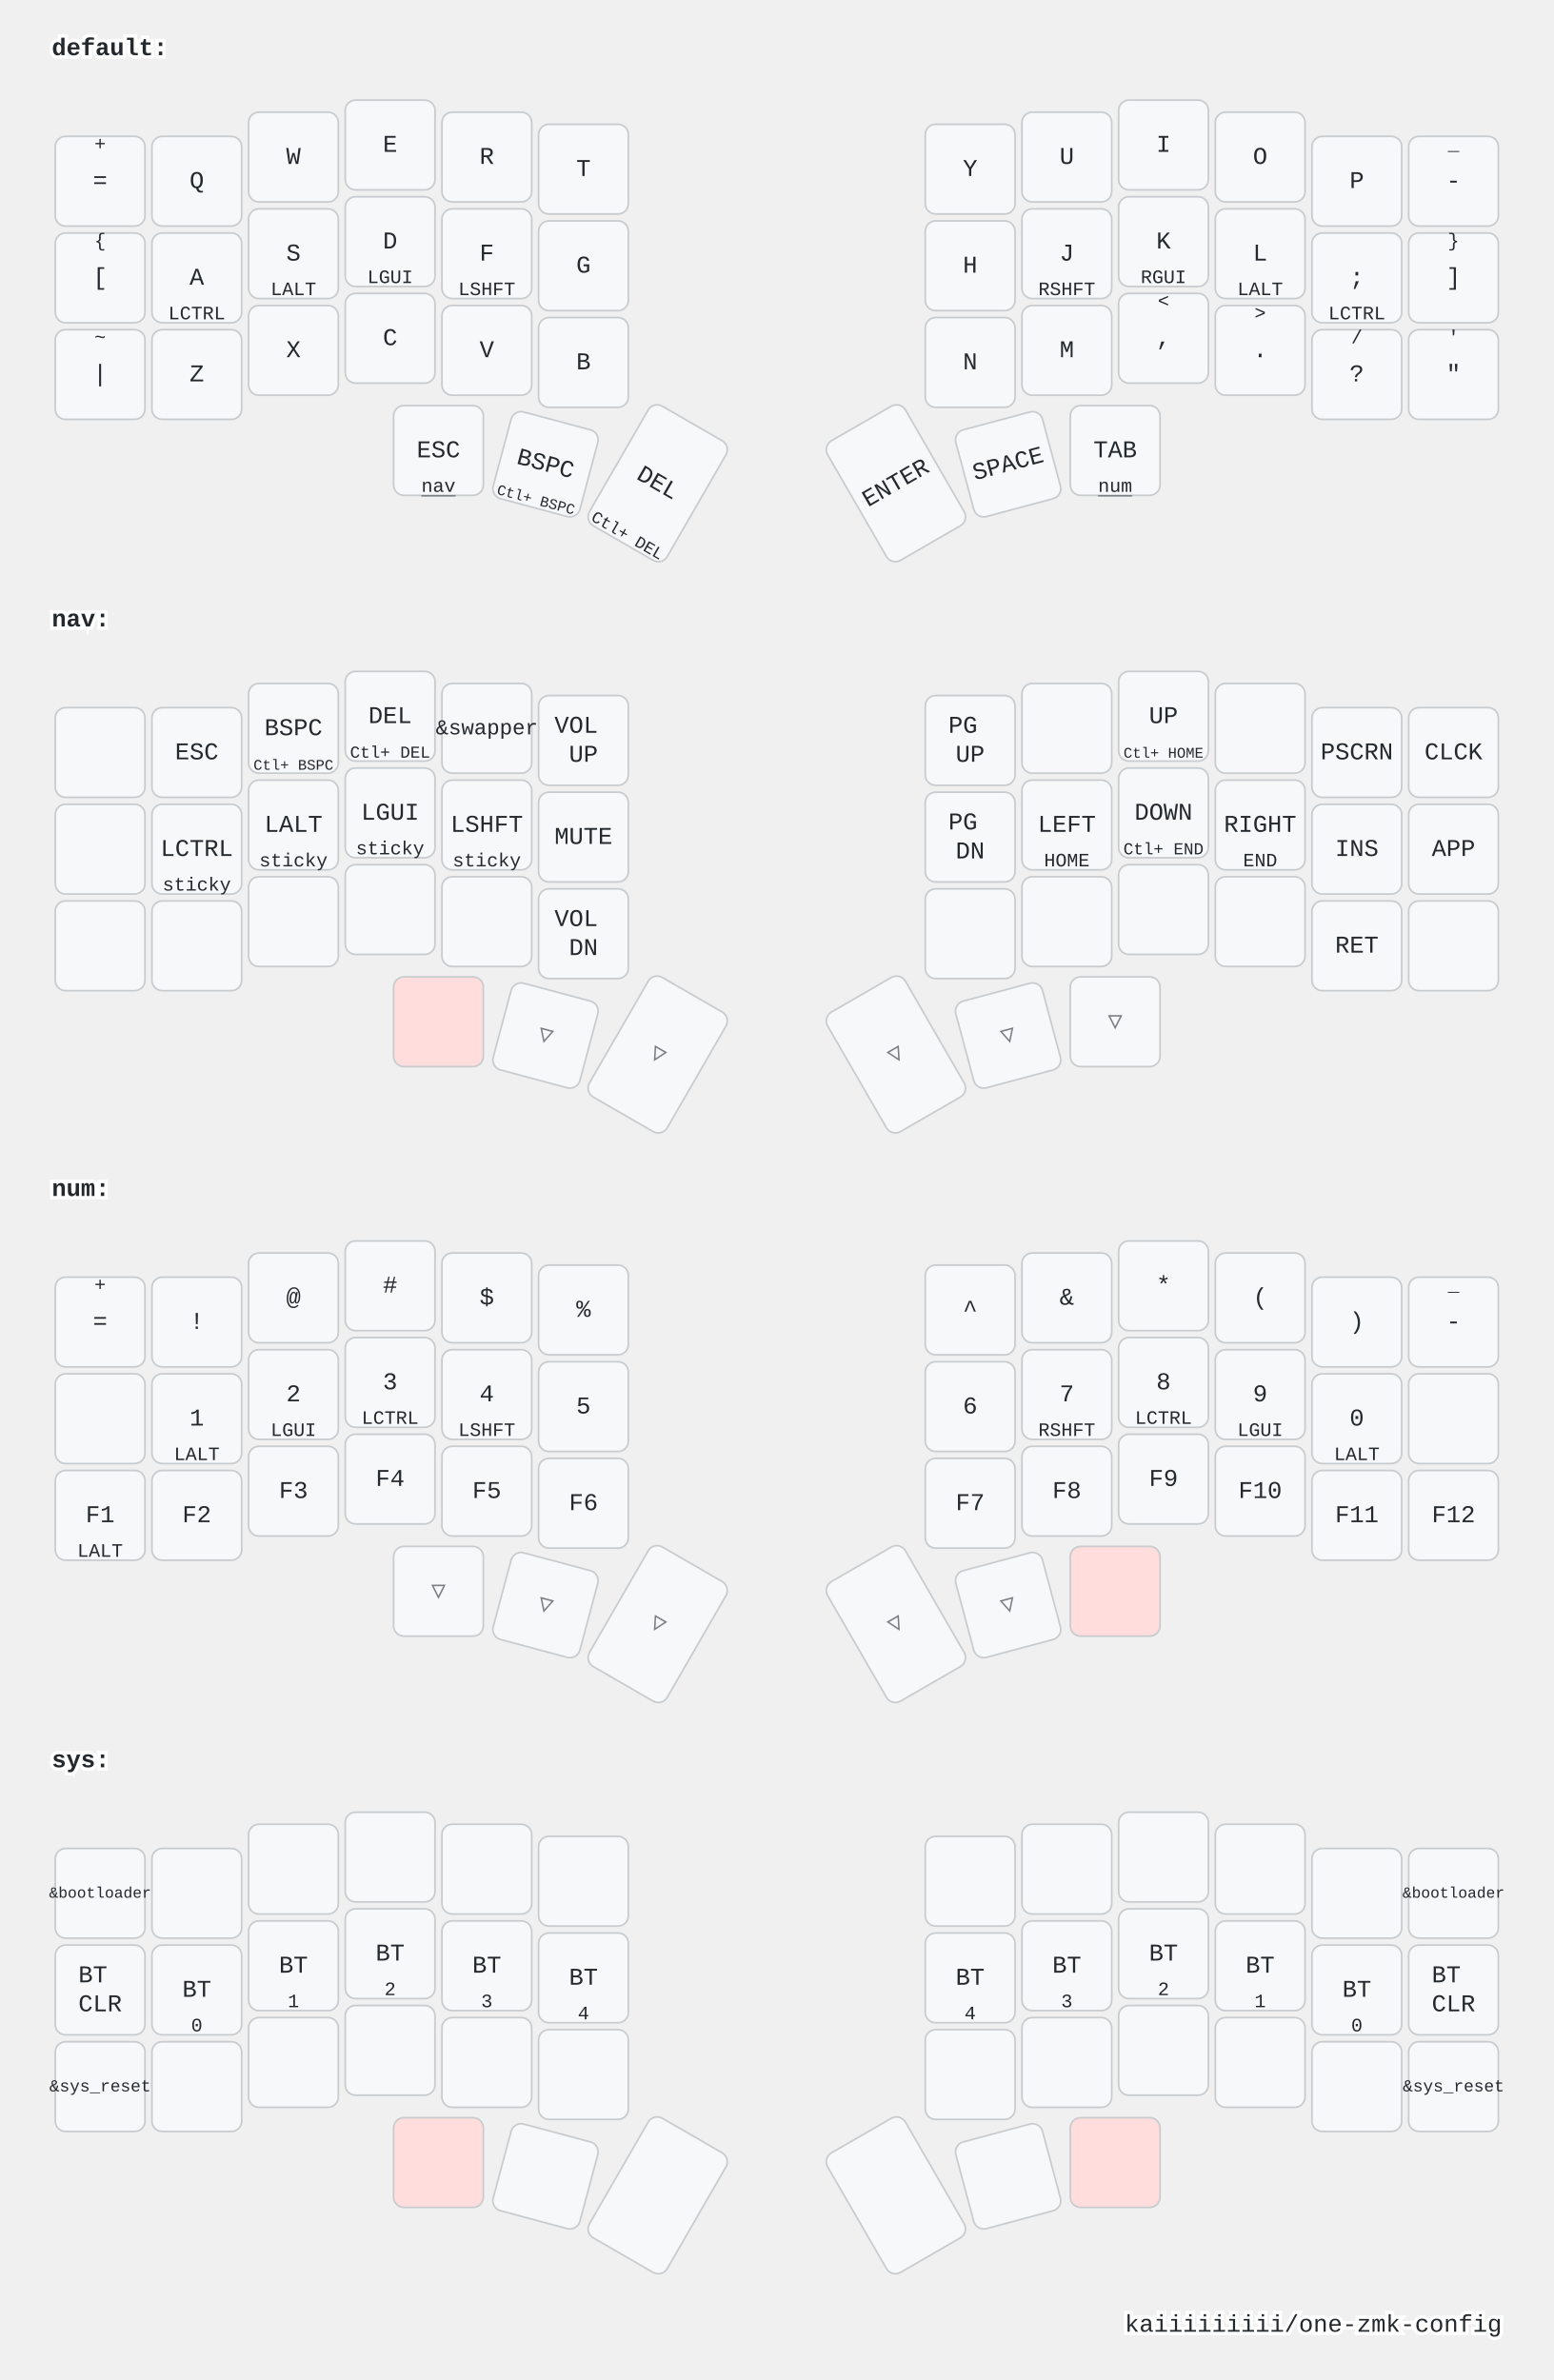
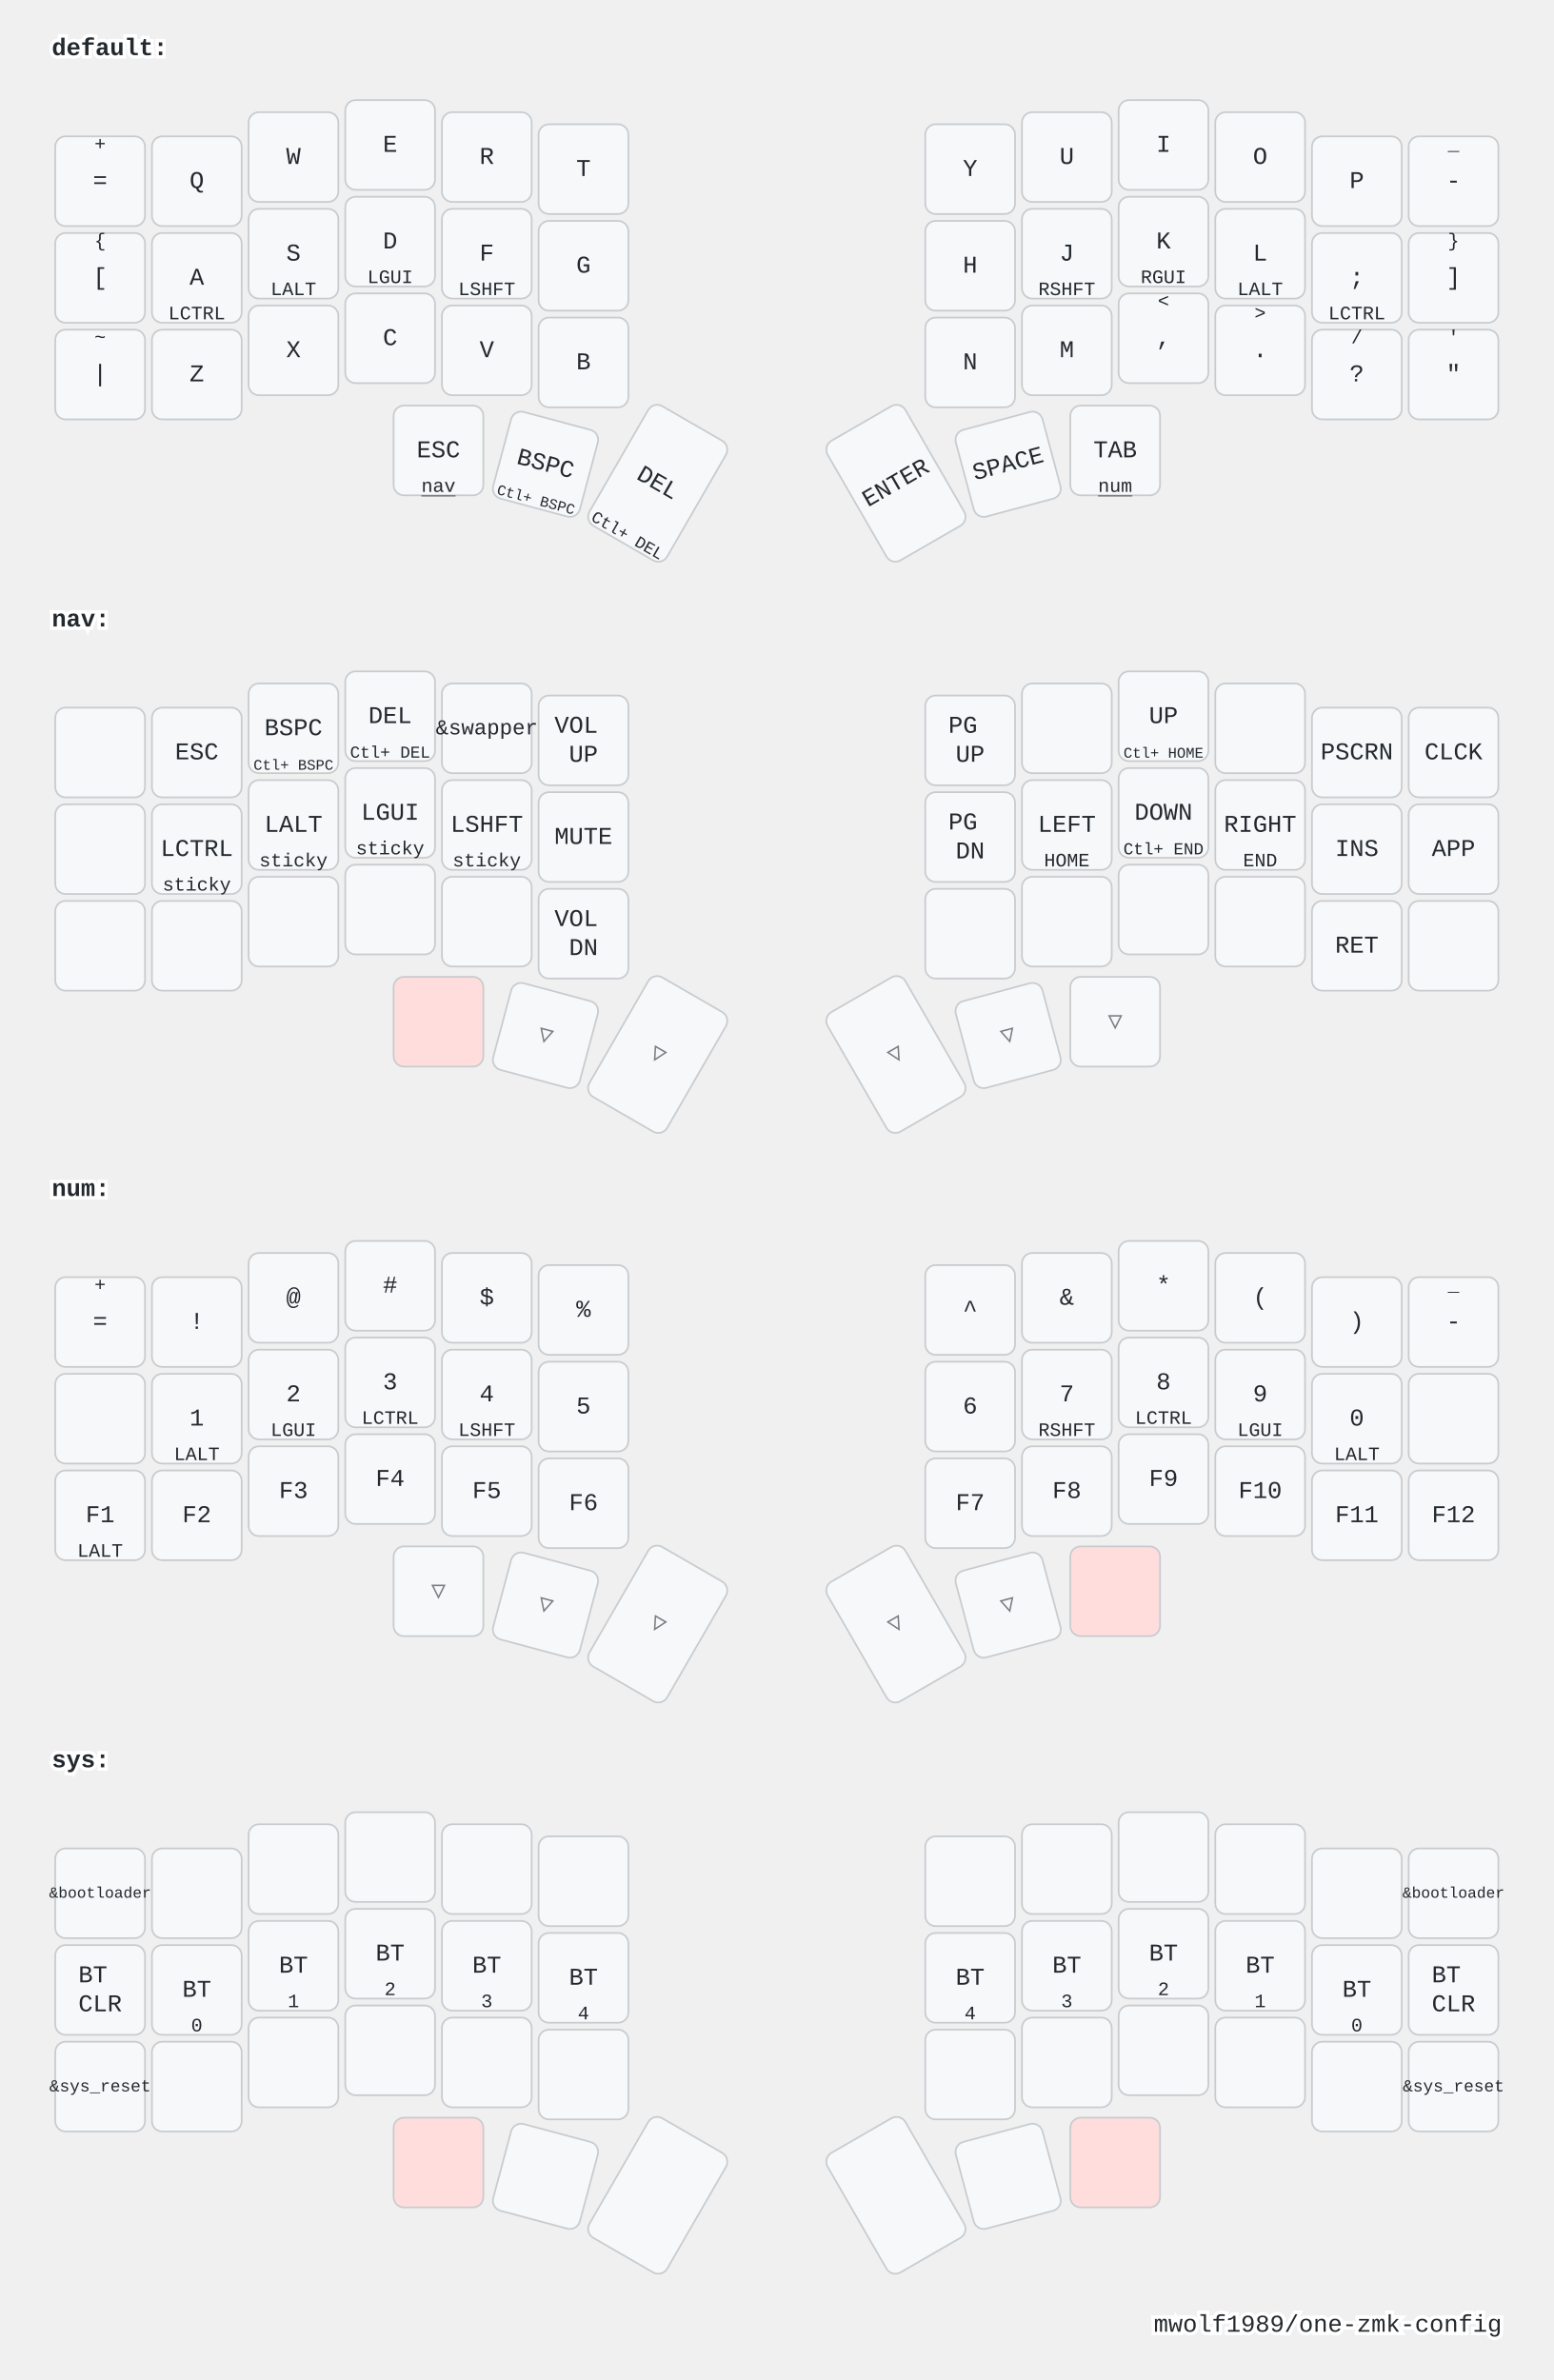
<svg xmlns="http://www.w3.org/2000/svg" width="900" height="1379" viewBox="0 0 900 1379" class="keymap">
  <style>/* inherit to force styles through use tags */
svg path {
    fill: inherit;
}

/* font and background color specifications */
svg.keymap {
    font-family: SFMono-Regular,Consolas,Liberation Mono,Menlo,monospace;
    font-size: 14px;
    font-kerning: normal;
    text-rendering: optimizeLegibility;
    fill: #24292e;
}

/* default key styling */
rect.key {
    fill: #f6f8fa;
}

rect.key, rect.combo {
    stroke: #c9cccf;
    stroke-width: 1;
}

/* default key side styling, only used is draw_key_sides is set */
rect.side {
    filter: brightness(90%);
}

/* color accent for combo boxes */
rect.combo, rect.combo-separate {
    fill: #cdf;
}

/* color accent for held keys */
rect.held, rect.combo.held {
    fill: #fdd;
}

/* color accent for ghost (optional) keys */
rect.ghost, rect.combo.ghost {
    stroke-dasharray: 4, 4;
    stroke-width: 2;
}

text {
    text-anchor: middle;
    dominant-baseline: middle;
}

/* styling for layer labels */
text.label {
    font-weight: bold;
    text-anchor: start;
    stroke: white;
    stroke-width: 4;
    paint-order: stroke;
}

/* styling for optional footer */
text.footer {
    text-anchor: end;
    dominant-baseline: auto;
    stroke: white;
    stroke-width: 4;
    paint-order: stroke;
}

/* styling for combo tap, and key hold/shifted label text */
text.combo, text.hold, text.shifted {
    font-size: 11px;
}

text.hold {
    text-anchor: middle;
    dominant-baseline: auto;
}

text.shifted {
    text-anchor: middle;
    dominant-baseline: hanging;
}

text.layer-activator {
    text-decoration: underline;
}

/* styling for hold/shifted label text in combo box */
text.combo.hold, text.combo.shifted {
    font-size: 8px;
}

/* lighter symbol for transparent keys */
text.trans {
    fill: #7b7e81;
}

/* styling for combo dendrons */
path.combo {
    stroke-width: 1;
    stroke: gray;
    fill: none;
}

/* Start Tabler Icons Cleanup */
/* cannot use height/width with glyphs */
.icon-tabler &gt; path {
    fill: inherit;
    stroke: inherit;
    stroke-width: 2;
}
/* hide tabler's default box */
.icon-tabler &gt; path[stroke="none"][fill="none"] {
    visibility: hidden;
}
/* End Tabler Icons Cleanup */

@media (prefers-color-scheme: dark) {
svg.keymap { fill: #d1d6db; }
rect.key { fill: #3f4750; }
rect.key, rect.combo { stroke: #60666c; }
rect.combo, rect.combo-separate { fill: #1f3d7a; }
rect.held, rect.combo.held { fill: #854747; }
text.label, text.footer { stroke: black; }
text.trans { fill: #7e8184; }
path.combo { stroke: #7f7f7f; }

}</style>
  <g transform="translate(30, 0)" class="layer-default">
    <text x="0" y="28" class="label" id="default">default:</text>
    <g transform="translate(0, 56)">
      <g transform="translate(28, 49)" class="key keypos-0">
        <rect rx="6" ry="6" x="-26" y="-26" width="52" height="52" class="key" />
        <text x="0" y="0" class="key tap">=</text>
        <text x="0" y="-24" class="key shifted">+</text>
      </g>
      <g transform="translate(84, 49)" class="key keypos-1">
        <rect rx="6" ry="6" x="-26" y="-26" width="52" height="52" class="key" />
        <text x="0" y="0" class="key tap">Q</text>
      </g>
      <g transform="translate(140, 35)" class="key keypos-2">
        <rect rx="6" ry="6" x="-26" y="-26" width="52" height="52" class="key" />
        <text x="0" y="0" class="key tap">W</text>
      </g>
      <g transform="translate(196, 28)" class="key keypos-3">
        <rect rx="6" ry="6" x="-26" y="-26" width="52" height="52" class="key" />
        <text x="0" y="0" class="key tap">E</text>
      </g>
      <g transform="translate(252, 35)" class="key keypos-4">
        <rect rx="6" ry="6" x="-26" y="-26" width="52" height="52" class="key" />
        <text x="0" y="0" class="key tap">R</text>
      </g>
      <g transform="translate(308, 42)" class="key keypos-5">
        <rect rx="6" ry="6" x="-26" y="-26" width="52" height="52" class="key" />
        <text x="0" y="0" class="key tap">T</text>
      </g>
      <g transform="translate(532, 42)" class="key keypos-6">
        <rect rx="6" ry="6" x="-26" y="-26" width="52" height="52" class="key" />
        <text x="0" y="0" class="key tap">Y</text>
      </g>
      <g transform="translate(588, 35)" class="key keypos-7">
        <rect rx="6" ry="6" x="-26" y="-26" width="52" height="52" class="key" />
        <text x="0" y="0" class="key tap">U</text>
      </g>
      <g transform="translate(644, 28)" class="key keypos-8">
        <rect rx="6" ry="6" x="-26" y="-26" width="52" height="52" class="key" />
        <text x="0" y="0" class="key tap">I</text>
      </g>
      <g transform="translate(700, 35)" class="key keypos-9">
        <rect rx="6" ry="6" x="-26" y="-26" width="52" height="52" class="key" />
        <text x="0" y="0" class="key tap">O</text>
      </g>
      <g transform="translate(756, 49)" class="key keypos-10">
        <rect rx="6" ry="6" x="-26" y="-26" width="52" height="52" class="key" />
        <text x="0" y="0" class="key tap">P</text>
      </g>
      <g transform="translate(812, 49)" class="key keypos-11">
        <rect rx="6" ry="6" x="-26" y="-26" width="52" height="52" class="key" />
        <text x="0" y="0" class="key tap">-</text>
        <text x="0" y="-24" class="key shifted">_</text>
      </g>
      <g transform="translate(28, 105)" class="key keypos-12">
        <rect rx="6" ry="6" x="-26" y="-26" width="52" height="52" class="key" />
        <text x="0" y="0" class="key tap">[</text>
        <text x="0" y="-24" class="key shifted">{</text>
      </g>
      <g transform="translate(84, 105)" class="key keypos-13">
        <rect rx="6" ry="6" x="-26" y="-26" width="52" height="52" class="key" />
        <text x="0" y="0" class="key tap">A</text>
        <text x="0" y="24" class="key hold">LCTRL</text>
      </g>
      <g transform="translate(140, 91)" class="key keypos-14">
        <rect rx="6" ry="6" x="-26" y="-26" width="52" height="52" class="key" />
        <text x="0" y="0" class="key tap">S</text>
        <text x="0" y="24" class="key hold">LALT</text>
      </g>
      <g transform="translate(196, 84)" class="key keypos-15">
        <rect rx="6" ry="6" x="-26" y="-26" width="52" height="52" class="key" />
        <text x="0" y="0" class="key tap">D</text>
        <text x="0" y="24" class="key hold">LGUI</text>
      </g>
      <g transform="translate(252, 91)" class="key keypos-16">
        <rect rx="6" ry="6" x="-26" y="-26" width="52" height="52" class="key" />
        <text x="0" y="0" class="key tap">F</text>
        <text x="0" y="24" class="key hold">LSHFT</text>
      </g>
      <g transform="translate(308, 98)" class="key keypos-17">
        <rect rx="6" ry="6" x="-26" y="-26" width="52" height="52" class="key" />
        <text x="0" y="0" class="key tap">G</text>
      </g>
      <g transform="translate(532, 98)" class="key keypos-18">
        <rect rx="6" ry="6" x="-26" y="-26" width="52" height="52" class="key" />
        <text x="0" y="0" class="key tap">H</text>
      </g>
      <g transform="translate(588, 91)" class="key keypos-19">
        <rect rx="6" ry="6" x="-26" y="-26" width="52" height="52" class="key" />
        <text x="0" y="0" class="key tap">J</text>
        <text x="0" y="24" class="key hold">RSHFT</text>
      </g>
      <g transform="translate(644, 84)" class="key keypos-20">
        <rect rx="6" ry="6" x="-26" y="-26" width="52" height="52" class="key" />
        <text x="0" y="0" class="key tap">K</text>
        <text x="0" y="24" class="key hold">RGUI</text>
      </g>
      <g transform="translate(700, 91)" class="key keypos-21">
        <rect rx="6" ry="6" x="-26" y="-26" width="52" height="52" class="key" />
        <text x="0" y="0" class="key tap">L</text>
        <text x="0" y="24" class="key hold">LALT</text>
      </g>
      <g transform="translate(756, 105)" class="key keypos-22">
        <rect rx="6" ry="6" x="-26" y="-26" width="52" height="52" class="key" />
        <text x="0" y="0" class="key tap">;</text>
        <text x="0" y="24" class="key hold">LCTRL</text>
      </g>
      <g transform="translate(812, 105)" class="key keypos-23">
        <rect rx="6" ry="6" x="-26" y="-26" width="52" height="52" class="key" />
        <text x="0" y="0" class="key tap">]</text>
        <text x="0" y="-24" class="key shifted">}</text>
      </g>
      <g transform="translate(28, 161)" class="key keypos-24">
        <rect rx="6" ry="6" x="-26" y="-26" width="52" height="52" class="key" />
        <text x="0" y="0" class="key tap">|</text>
        <text x="0" y="-24" class="key shifted">~</text>
      </g>
      <g transform="translate(84, 161)" class="key keypos-25">
        <rect rx="6" ry="6" x="-26" y="-26" width="52" height="52" class="key" />
        <text x="0" y="0" class="key tap">Z</text>
      </g>
      <g transform="translate(140, 147)" class="key keypos-26">
        <rect rx="6" ry="6" x="-26" y="-26" width="52" height="52" class="key" />
        <text x="0" y="0" class="key tap">X</text>
      </g>
      <g transform="translate(196, 140)" class="key keypos-27">
        <rect rx="6" ry="6" x="-26" y="-26" width="52" height="52" class="key" />
        <text x="0" y="0" class="key tap">C</text>
      </g>
      <g transform="translate(252, 147)" class="key keypos-28">
        <rect rx="6" ry="6" x="-26" y="-26" width="52" height="52" class="key" />
        <text x="0" y="0" class="key tap">V</text>
      </g>
      <g transform="translate(308, 154)" class="key keypos-29">
        <rect rx="6" ry="6" x="-26" y="-26" width="52" height="52" class="key" />
        <text x="0" y="0" class="key tap">B</text>
      </g>
      <g transform="translate(532, 154)" class="key keypos-30">
        <rect rx="6" ry="6" x="-26" y="-26" width="52" height="52" class="key" />
        <text x="0" y="0" class="key tap">N</text>
      </g>
      <g transform="translate(588, 147)" class="key keypos-31">
        <rect rx="6" ry="6" x="-26" y="-26" width="52" height="52" class="key" />
        <text x="0" y="0" class="key tap">M</text>
      </g>
      <g transform="translate(644, 140)" class="key keypos-32">
        <rect rx="6" ry="6" x="-26" y="-26" width="52" height="52" class="key" />
        <text x="0" y="0" class="key tap">,</text>
        <text x="0" y="-24" class="key shifted">&lt;</text>
      </g>
      <g transform="translate(700, 147)" class="key keypos-33">
        <rect rx="6" ry="6" x="-26" y="-26" width="52" height="52" class="key" />
        <text x="0" y="0" class="key tap">.</text>
        <text x="0" y="-24" class="key shifted">&gt;</text>
      </g>
      <g transform="translate(756, 161)" class="key keypos-34">
        <rect rx="6" ry="6" x="-26" y="-26" width="52" height="52" class="key" />
        <text x="0" y="0" class="key tap">?</text>
        <text x="0" y="-24" class="key shifted">/</text>
      </g>
      <g transform="translate(812, 161)" class="key keypos-35">
        <rect rx="6" ry="6" x="-26" y="-26" width="52" height="52" class="key" />
        <text x="0" y="0" class="key tap">"</text>
        <text x="0" y="-24" class="key shifted">'</text>
      </g>
      <g transform="translate(224, 205)" class="key keypos-36">
        <rect rx="6" ry="6" x="-26" y="-26" width="52" height="52" class="key" />
        <text x="0" y="0" class="key tap">ESC</text>
        <a href="#nav">
          <text x="0" y="24" class="key hold layer-activator">nav</text>
        </a>
      </g>
      <g transform="translate(286, 213) rotate(15.0)" class="key keypos-37">
        <rect rx="6" ry="6" x="-26" y="-26" width="52" height="52" class="key" />
        <text x="0" y="0" class="key tap">BSPC</text>
        <text x="0" y="24" class="key hold">
          <tspan style="font-size: 78%">Ctl+ BSPC</tspan>
        </text>
      </g>
      <g transform="translate(351, 224) rotate(30.0)" class="key keypos-38">
        <rect rx="6" ry="6" x="-26" y="-40" width="52" height="80" class="key" />
        <text x="0" y="0" class="key tap">DEL</text>
        <text x="0" y="38" class="key hold">
          <tspan style="font-size: 88%">Ctl+ DEL</tspan>
        </text>
      </g>
      <g transform="translate(489, 224) rotate(-30.0)" class="key keypos-39">
        <rect rx="6" ry="6" x="-26" y="-40" width="52" height="80" class="key" />
        <text x="0" y="0" class="key tap">ENTER</text>
      </g>
      <g transform="translate(554, 213) rotate(-15.0)" class="key keypos-40">
        <rect rx="6" ry="6" x="-26" y="-26" width="52" height="52" class="key" />
        <text x="0" y="0" class="key tap">SPACE</text>
      </g>
      <g transform="translate(616, 205)" class="key keypos-41">
        <rect rx="6" ry="6" x="-26" y="-26" width="52" height="52" class="key" />
        <text x="0" y="0" class="key tap">TAB</text>
        <a href="#num">
          <text x="0" y="24" class="key hold layer-activator">num</text>
        </a>
      </g>
    </g>
  </g>
  <g transform="translate(30, 331)" class="layer-nav">
    <text x="0" y="28" class="label" id="nav">nav:</text>
    <g transform="translate(0, 56)">
      <g transform="translate(28, 49)" class="key keypos-0">
        <rect rx="6" ry="6" x="-26" y="-26" width="52" height="52" class="key" />
      </g>
      <g transform="translate(84, 49)" class="key keypos-1">
        <rect rx="6" ry="6" x="-26" y="-26" width="52" height="52" class="key" />
        <text x="0" y="0" class="key tap">ESC</text>
      </g>
      <g transform="translate(140, 35)" class="key keypos-2">
        <rect rx="6" ry="6" x="-26" y="-26" width="52" height="52" class="key" />
        <text x="0" y="0" class="key tap">BSPC</text>
        <text x="0" y="24" class="key hold">
          <tspan style="font-size: 78%">Ctl+ BSPC</tspan>
        </text>
      </g>
      <g transform="translate(196, 28)" class="key keypos-3">
        <rect rx="6" ry="6" x="-26" y="-26" width="52" height="52" class="key" />
        <text x="0" y="0" class="key tap">DEL</text>
        <text x="0" y="24" class="key hold">
          <tspan style="font-size: 88%">Ctl+ DEL</tspan>
        </text>
      </g>
      <g transform="translate(252, 35)" class="key keypos-4">
        <rect rx="6" ry="6" x="-26" y="-26" width="52" height="52" class="key" />
        <text x="0" y="0" class="key tap">
          <tspan style="font-size: 88%">&amp;swapper</tspan>
        </text>
      </g>
      <g transform="translate(308, 42)" class="key keypos-5">
        <rect rx="6" ry="6" x="-26" y="-26" width="52" height="52" class="key" />
        <text x="0" y="0" class="key tap">
          <tspan x="0" dy="-0.6em">VOL</tspan>
          <tspan x="0" dy="1.2em">UP</tspan>
        </text>
      </g>
      <g transform="translate(532, 42)" class="key keypos-6">
        <rect rx="6" ry="6" x="-26" y="-26" width="52" height="52" class="key" />
        <text x="0" y="0" class="key tap">
          <tspan x="0" dy="-0.6em">PG</tspan>
          <tspan x="0" dy="1.2em">UP</tspan>
        </text>
      </g>
      <g transform="translate(588, 35)" class="key keypos-7">
        <rect rx="6" ry="6" x="-26" y="-26" width="52" height="52" class="key" />
      </g>
      <g transform="translate(644, 28)" class="key keypos-8">
        <rect rx="6" ry="6" x="-26" y="-26" width="52" height="52" class="key" />
        <text x="0" y="0" class="key tap">UP</text>
        <text x="0" y="24" class="key hold">
          <tspan style="font-size: 78%">Ctl+ HOME</tspan>
        </text>
      </g>
      <g transform="translate(700, 35)" class="key keypos-9">
        <rect rx="6" ry="6" x="-26" y="-26" width="52" height="52" class="key" />
      </g>
      <g transform="translate(756, 49)" class="key keypos-10">
        <rect rx="6" ry="6" x="-26" y="-26" width="52" height="52" class="key" />
        <text x="0" y="0" class="key tap">PSCRN</text>
      </g>
      <g transform="translate(812, 49)" class="key keypos-11">
        <rect rx="6" ry="6" x="-26" y="-26" width="52" height="52" class="key" />
        <text x="0" y="0" class="key tap">CLCK</text>
      </g>
      <g transform="translate(28, 105)" class="key keypos-12">
        <rect rx="6" ry="6" x="-26" y="-26" width="52" height="52" class="key" />
      </g>
      <g transform="translate(84, 105)" class="key keypos-13">
        <rect rx="6" ry="6" x="-26" y="-26" width="52" height="52" class="key" />
        <text x="0" y="0" class="key tap">LCTRL</text>
        <text x="0" y="24" class="key hold">sticky</text>
      </g>
      <g transform="translate(140, 91)" class="key keypos-14">
        <rect rx="6" ry="6" x="-26" y="-26" width="52" height="52" class="key" />
        <text x="0" y="0" class="key tap">LALT</text>
        <text x="0" y="24" class="key hold">sticky</text>
      </g>
      <g transform="translate(196, 84)" class="key keypos-15">
        <rect rx="6" ry="6" x="-26" y="-26" width="52" height="52" class="key" />
        <text x="0" y="0" class="key tap">LGUI</text>
        <text x="0" y="24" class="key hold">sticky</text>
      </g>
      <g transform="translate(252, 91)" class="key keypos-16">
        <rect rx="6" ry="6" x="-26" y="-26" width="52" height="52" class="key" />
        <text x="0" y="0" class="key tap">LSHFT</text>
        <text x="0" y="24" class="key hold">sticky</text>
      </g>
      <g transform="translate(308, 98)" class="key keypos-17">
        <rect rx="6" ry="6" x="-26" y="-26" width="52" height="52" class="key" />
        <text x="0" y="0" class="key tap">MUTE</text>
      </g>
      <g transform="translate(532, 98)" class="key keypos-18">
        <rect rx="6" ry="6" x="-26" y="-26" width="52" height="52" class="key" />
        <text x="0" y="0" class="key tap">
          <tspan x="0" dy="-0.6em">PG</tspan>
          <tspan x="0" dy="1.2em">DN</tspan>
        </text>
      </g>
      <g transform="translate(588, 91)" class="key keypos-19">
        <rect rx="6" ry="6" x="-26" y="-26" width="52" height="52" class="key" />
        <text x="0" y="0" class="key tap">LEFT</text>
        <text x="0" y="24" class="key hold">HOME</text>
      </g>
      <g transform="translate(644, 84)" class="key keypos-20">
        <rect rx="6" ry="6" x="-26" y="-26" width="52" height="52" class="key" />
        <text x="0" y="0" class="key tap">DOWN</text>
        <text x="0" y="24" class="key hold">
          <tspan style="font-size: 88%">Ctl+ END</tspan>
        </text>
      </g>
      <g transform="translate(700, 91)" class="key keypos-21">
        <rect rx="6" ry="6" x="-26" y="-26" width="52" height="52" class="key" />
        <text x="0" y="0" class="key tap">RIGHT</text>
        <text x="0" y="24" class="key hold">END</text>
      </g>
      <g transform="translate(756, 105)" class="key keypos-22">
        <rect rx="6" ry="6" x="-26" y="-26" width="52" height="52" class="key" />
        <text x="0" y="0" class="key tap">INS</text>
      </g>
      <g transform="translate(812, 105)" class="key keypos-23">
        <rect rx="6" ry="6" x="-26" y="-26" width="52" height="52" class="key" />
        <text x="0" y="0" class="key tap">APP</text>
      </g>
      <g transform="translate(28, 161)" class="key keypos-24">
        <rect rx="6" ry="6" x="-26" y="-26" width="52" height="52" class="key" />
      </g>
      <g transform="translate(84, 161)" class="key keypos-25">
        <rect rx="6" ry="6" x="-26" y="-26" width="52" height="52" class="key" />
      </g>
      <g transform="translate(140, 147)" class="key keypos-26">
        <rect rx="6" ry="6" x="-26" y="-26" width="52" height="52" class="key" />
      </g>
      <g transform="translate(196, 140)" class="key keypos-27">
        <rect rx="6" ry="6" x="-26" y="-26" width="52" height="52" class="key" />
      </g>
      <g transform="translate(252, 147)" class="key keypos-28">
        <rect rx="6" ry="6" x="-26" y="-26" width="52" height="52" class="key" />
      </g>
      <g transform="translate(308, 154)" class="key keypos-29">
        <rect rx="6" ry="6" x="-26" y="-26" width="52" height="52" class="key" />
        <text x="0" y="0" class="key tap">
          <tspan x="0" dy="-0.6em">VOL</tspan>
          <tspan x="0" dy="1.2em">DN</tspan>
        </text>
      </g>
      <g transform="translate(532, 154)" class="key keypos-30">
        <rect rx="6" ry="6" x="-26" y="-26" width="52" height="52" class="key" />
      </g>
      <g transform="translate(588, 147)" class="key keypos-31">
        <rect rx="6" ry="6" x="-26" y="-26" width="52" height="52" class="key" />
      </g>
      <g transform="translate(644, 140)" class="key keypos-32">
        <rect rx="6" ry="6" x="-26" y="-26" width="52" height="52" class="key" />
      </g>
      <g transform="translate(700, 147)" class="key keypos-33">
        <rect rx="6" ry="6" x="-26" y="-26" width="52" height="52" class="key" />
      </g>
      <g transform="translate(756, 161)" class="key keypos-34">
        <rect rx="6" ry="6" x="-26" y="-26" width="52" height="52" class="key" />
        <text x="0" y="0" class="key tap">RET</text>
      </g>
      <g transform="translate(812, 161)" class="key keypos-35">
        <rect rx="6" ry="6" x="-26" y="-26" width="52" height="52" class="key" />
      </g>
      <g transform="translate(224, 205)" class="key held keypos-36">
        <rect rx="6" ry="6" x="-26" y="-26" width="52" height="52" class="key held" />
      </g>
      <g transform="translate(286, 213) rotate(15.0)" class="key trans keypos-37">
        <rect rx="6" ry="6" x="-26" y="-26" width="52" height="52" class="key trans" />
        <text x="0" y="0" class="key trans tap">▽</text>
      </g>
      <g transform="translate(351, 224) rotate(30.0)" class="key trans keypos-38">
        <rect rx="6" ry="6" x="-26" y="-40" width="52" height="80" class="key trans" />
        <text x="0" y="0" class="key trans tap">▽</text>
      </g>
      <g transform="translate(489, 224) rotate(-30.0)" class="key trans keypos-39">
        <rect rx="6" ry="6" x="-26" y="-40" width="52" height="80" class="key trans" />
        <text x="0" y="0" class="key trans tap">▽</text>
      </g>
      <g transform="translate(554, 213) rotate(-15.0)" class="key trans keypos-40">
        <rect rx="6" ry="6" x="-26" y="-26" width="52" height="52" class="key trans" />
        <text x="0" y="0" class="key trans tap">▽</text>
      </g>
      <g transform="translate(616, 205)" class="key trans keypos-41">
        <rect rx="6" ry="6" x="-26" y="-26" width="52" height="52" class="key trans" />
        <text x="0" y="0" class="key trans tap">▽</text>
      </g>
    </g>
  </g>
  <g transform="translate(30, 661)" class="layer-num">
    <text x="0" y="28" class="label" id="num">num:</text>
    <g transform="translate(0, 56)">
      <g transform="translate(28, 49)" class="key keypos-0">
        <rect rx="6" ry="6" x="-26" y="-26" width="52" height="52" class="key" />
        <text x="0" y="0" class="key tap">=</text>
        <text x="0" y="-24" class="key shifted">+</text>
      </g>
      <g transform="translate(84, 49)" class="key keypos-1">
        <rect rx="6" ry="6" x="-26" y="-26" width="52" height="52" class="key" />
        <text x="0" y="0" class="key tap">!</text>
      </g>
      <g transform="translate(140, 35)" class="key keypos-2">
        <rect rx="6" ry="6" x="-26" y="-26" width="52" height="52" class="key" />
        <text x="0" y="0" class="key tap">@</text>
      </g>
      <g transform="translate(196, 28)" class="key keypos-3">
        <rect rx="6" ry="6" x="-26" y="-26" width="52" height="52" class="key" />
        <text x="0" y="0" class="key tap">#</text>
      </g>
      <g transform="translate(252, 35)" class="key keypos-4">
        <rect rx="6" ry="6" x="-26" y="-26" width="52" height="52" class="key" />
        <text x="0" y="0" class="key tap">$</text>
      </g>
      <g transform="translate(308, 42)" class="key keypos-5">
        <rect rx="6" ry="6" x="-26" y="-26" width="52" height="52" class="key" />
        <text x="0" y="0" class="key tap">%</text>
      </g>
      <g transform="translate(532, 42)" class="key keypos-6">
        <rect rx="6" ry="6" x="-26" y="-26" width="52" height="52" class="key" />
        <text x="0" y="0" class="key tap">^</text>
      </g>
      <g transform="translate(588, 35)" class="key keypos-7">
        <rect rx="6" ry="6" x="-26" y="-26" width="52" height="52" class="key" />
        <text x="0" y="0" class="key tap">&amp;</text>
      </g>
      <g transform="translate(644, 28)" class="key keypos-8">
        <rect rx="6" ry="6" x="-26" y="-26" width="52" height="52" class="key" />
        <text x="0" y="0" class="key tap">*</text>
      </g>
      <g transform="translate(700, 35)" class="key keypos-9">
        <rect rx="6" ry="6" x="-26" y="-26" width="52" height="52" class="key" />
        <text x="0" y="0" class="key tap">(</text>
      </g>
      <g transform="translate(756, 49)" class="key keypos-10">
        <rect rx="6" ry="6" x="-26" y="-26" width="52" height="52" class="key" />
        <text x="0" y="0" class="key tap">)</text>
      </g>
      <g transform="translate(812, 49)" class="key keypos-11">
        <rect rx="6" ry="6" x="-26" y="-26" width="52" height="52" class="key" />
        <text x="0" y="0" class="key tap">-</text>
        <text x="0" y="-24" class="key shifted">_</text>
      </g>
      <g transform="translate(28, 105)" class="key keypos-12">
        <rect rx="6" ry="6" x="-26" y="-26" width="52" height="52" class="key" />
      </g>
      <g transform="translate(84, 105)" class="key keypos-13">
        <rect rx="6" ry="6" x="-26" y="-26" width="52" height="52" class="key" />
        <text x="0" y="0" class="key tap">1</text>
        <text x="0" y="24" class="key hold">LALT</text>
      </g>
      <g transform="translate(140, 91)" class="key keypos-14">
        <rect rx="6" ry="6" x="-26" y="-26" width="52" height="52" class="key" />
        <text x="0" y="0" class="key tap">2</text>
        <text x="0" y="24" class="key hold">LGUI</text>
      </g>
      <g transform="translate(196, 84)" class="key keypos-15">
        <rect rx="6" ry="6" x="-26" y="-26" width="52" height="52" class="key" />
        <text x="0" y="0" class="key tap">3</text>
        <text x="0" y="24" class="key hold">LCTRL</text>
      </g>
      <g transform="translate(252, 91)" class="key keypos-16">
        <rect rx="6" ry="6" x="-26" y="-26" width="52" height="52" class="key" />
        <text x="0" y="0" class="key tap">4</text>
        <text x="0" y="24" class="key hold">LSHFT</text>
      </g>
      <g transform="translate(308, 98)" class="key keypos-17">
        <rect rx="6" ry="6" x="-26" y="-26" width="52" height="52" class="key" />
        <text x="0" y="0" class="key tap">5</text>
      </g>
      <g transform="translate(532, 98)" class="key keypos-18">
        <rect rx="6" ry="6" x="-26" y="-26" width="52" height="52" class="key" />
        <text x="0" y="0" class="key tap">6</text>
      </g>
      <g transform="translate(588, 91)" class="key keypos-19">
        <rect rx="6" ry="6" x="-26" y="-26" width="52" height="52" class="key" />
        <text x="0" y="0" class="key tap">7</text>
        <text x="0" y="24" class="key hold">RSHFT</text>
      </g>
      <g transform="translate(644, 84)" class="key keypos-20">
        <rect rx="6" ry="6" x="-26" y="-26" width="52" height="52" class="key" />
        <text x="0" y="0" class="key tap">8</text>
        <text x="0" y="24" class="key hold">LCTRL</text>
      </g>
      <g transform="translate(700, 91)" class="key keypos-21">
        <rect rx="6" ry="6" x="-26" y="-26" width="52" height="52" class="key" />
        <text x="0" y="0" class="key tap">9</text>
        <text x="0" y="24" class="key hold">LGUI</text>
      </g>
      <g transform="translate(756, 105)" class="key keypos-22">
        <rect rx="6" ry="6" x="-26" y="-26" width="52" height="52" class="key" />
        <text x="0" y="0" class="key tap">0</text>
        <text x="0" y="24" class="key hold">LALT</text>
      </g>
      <g transform="translate(812, 105)" class="key keypos-23">
        <rect rx="6" ry="6" x="-26" y="-26" width="52" height="52" class="key" />
      </g>
      <g transform="translate(28, 161)" class="key keypos-24">
        <rect rx="6" ry="6" x="-26" y="-26" width="52" height="52" class="key" />
        <text x="0" y="0" class="key tap">F1</text>
        <text x="0" y="24" class="key hold">LALT</text>
      </g>
      <g transform="translate(84, 161)" class="key keypos-25">
        <rect rx="6" ry="6" x="-26" y="-26" width="52" height="52" class="key" />
        <text x="0" y="0" class="key tap">F2</text>
      </g>
      <g transform="translate(140, 147)" class="key keypos-26">
        <rect rx="6" ry="6" x="-26" y="-26" width="52" height="52" class="key" />
        <text x="0" y="0" class="key tap">F3</text>
      </g>
      <g transform="translate(196, 140)" class="key keypos-27">
        <rect rx="6" ry="6" x="-26" y="-26" width="52" height="52" class="key" />
        <text x="0" y="0" class="key tap">F4</text>
      </g>
      <g transform="translate(252, 147)" class="key keypos-28">
        <rect rx="6" ry="6" x="-26" y="-26" width="52" height="52" class="key" />
        <text x="0" y="0" class="key tap">F5</text>
      </g>
      <g transform="translate(308, 154)" class="key keypos-29">
        <rect rx="6" ry="6" x="-26" y="-26" width="52" height="52" class="key" />
        <text x="0" y="0" class="key tap">F6</text>
      </g>
      <g transform="translate(532, 154)" class="key keypos-30">
        <rect rx="6" ry="6" x="-26" y="-26" width="52" height="52" class="key" />
        <text x="0" y="0" class="key tap">F7</text>
      </g>
      <g transform="translate(588, 147)" class="key keypos-31">
        <rect rx="6" ry="6" x="-26" y="-26" width="52" height="52" class="key" />
        <text x="0" y="0" class="key tap">F8</text>
      </g>
      <g transform="translate(644, 140)" class="key keypos-32">
        <rect rx="6" ry="6" x="-26" y="-26" width="52" height="52" class="key" />
        <text x="0" y="0" class="key tap">F9</text>
      </g>
      <g transform="translate(700, 147)" class="key keypos-33">
        <rect rx="6" ry="6" x="-26" y="-26" width="52" height="52" class="key" />
        <text x="0" y="0" class="key tap">F10</text>
      </g>
      <g transform="translate(756, 161)" class="key keypos-34">
        <rect rx="6" ry="6" x="-26" y="-26" width="52" height="52" class="key" />
        <text x="0" y="0" class="key tap">F11</text>
      </g>
      <g transform="translate(812, 161)" class="key keypos-35">
        <rect rx="6" ry="6" x="-26" y="-26" width="52" height="52" class="key" />
        <text x="0" y="0" class="key tap">F12</text>
      </g>
      <g transform="translate(224, 205)" class="key trans keypos-36">
        <rect rx="6" ry="6" x="-26" y="-26" width="52" height="52" class="key trans" />
        <text x="0" y="0" class="key trans tap">▽</text>
      </g>
      <g transform="translate(286, 213) rotate(15.0)" class="key trans keypos-37">
        <rect rx="6" ry="6" x="-26" y="-26" width="52" height="52" class="key trans" />
        <text x="0" y="0" class="key trans tap">▽</text>
      </g>
      <g transform="translate(351, 224) rotate(30.0)" class="key trans keypos-38">
        <rect rx="6" ry="6" x="-26" y="-40" width="52" height="80" class="key trans" />
        <text x="0" y="0" class="key trans tap">▽</text>
      </g>
      <g transform="translate(489, 224) rotate(-30.0)" class="key trans keypos-39">
        <rect rx="6" ry="6" x="-26" y="-40" width="52" height="80" class="key trans" />
        <text x="0" y="0" class="key trans tap">▽</text>
      </g>
      <g transform="translate(554, 213) rotate(-15.0)" class="key trans keypos-40">
        <rect rx="6" ry="6" x="-26" y="-26" width="52" height="52" class="key trans" />
        <text x="0" y="0" class="key trans tap">▽</text>
      </g>
      <g transform="translate(616, 205)" class="key held keypos-41">
        <rect rx="6" ry="6" x="-26" y="-26" width="52" height="52" class="key held" />
      </g>
    </g>
  </g>
  <g transform="translate(30, 992)" class="layer-sys">
    <text x="0" y="28" class="label" id="sys">sys:</text>
    <g transform="translate(0, 56)">
      <g transform="translate(28, 49)" class="key keypos-0">
        <rect rx="6" ry="6" x="-26" y="-26" width="52" height="52" class="key" />
        <text x="0" y="0" class="key tap">
          <tspan style="font-size: 64%">&amp;bootloader</tspan>
        </text>
      </g>
      <g transform="translate(84, 49)" class="key keypos-1">
        <rect rx="6" ry="6" x="-26" y="-26" width="52" height="52" class="key" />
      </g>
      <g transform="translate(140, 35)" class="key keypos-2">
        <rect rx="6" ry="6" x="-26" y="-26" width="52" height="52" class="key" />
      </g>
      <g transform="translate(196, 28)" class="key keypos-3">
        <rect rx="6" ry="6" x="-26" y="-26" width="52" height="52" class="key" />
      </g>
      <g transform="translate(252, 35)" class="key keypos-4">
        <rect rx="6" ry="6" x="-26" y="-26" width="52" height="52" class="key" />
      </g>
      <g transform="translate(308, 42)" class="key keypos-5">
        <rect rx="6" ry="6" x="-26" y="-26" width="52" height="52" class="key" />
      </g>
      <g transform="translate(532, 42)" class="key keypos-6">
        <rect rx="6" ry="6" x="-26" y="-26" width="52" height="52" class="key" />
      </g>
      <g transform="translate(588, 35)" class="key keypos-7">
        <rect rx="6" ry="6" x="-26" y="-26" width="52" height="52" class="key" />
      </g>
      <g transform="translate(644, 28)" class="key keypos-8">
        <rect rx="6" ry="6" x="-26" y="-26" width="52" height="52" class="key" />
      </g>
      <g transform="translate(700, 35)" class="key keypos-9">
        <rect rx="6" ry="6" x="-26" y="-26" width="52" height="52" class="key" />
      </g>
      <g transform="translate(756, 49)" class="key keypos-10">
        <rect rx="6" ry="6" x="-26" y="-26" width="52" height="52" class="key" />
      </g>
      <g transform="translate(812, 49)" class="key keypos-11">
        <rect rx="6" ry="6" x="-26" y="-26" width="52" height="52" class="key" />
        <text x="0" y="0" class="key tap">
          <tspan style="font-size: 64%">&amp;bootloader</tspan>
        </text>
      </g>
      <g transform="translate(28, 105)" class="key keypos-12">
        <rect rx="6" ry="6" x="-26" y="-26" width="52" height="52" class="key" />
        <text x="0" y="0" class="key tap">
          <tspan x="0" dy="-0.6em">BT</tspan>
          <tspan x="0" dy="1.2em">CLR</tspan>
        </text>
      </g>
      <g transform="translate(84, 105)" class="key keypos-13">
        <rect rx="6" ry="6" x="-26" y="-26" width="52" height="52" class="key" />
        <text x="0" y="0" class="key tap">BT</text>
        <text x="0" y="24" class="key hold">0</text>
      </g>
      <g transform="translate(140, 91)" class="key keypos-14">
        <rect rx="6" ry="6" x="-26" y="-26" width="52" height="52" class="key" />
        <text x="0" y="0" class="key tap">BT</text>
        <text x="0" y="24" class="key hold">1</text>
      </g>
      <g transform="translate(196, 84)" class="key keypos-15">
        <rect rx="6" ry="6" x="-26" y="-26" width="52" height="52" class="key" />
        <text x="0" y="0" class="key tap">BT</text>
        <text x="0" y="24" class="key hold">2</text>
      </g>
      <g transform="translate(252, 91)" class="key keypos-16">
        <rect rx="6" ry="6" x="-26" y="-26" width="52" height="52" class="key" />
        <text x="0" y="0" class="key tap">BT</text>
        <text x="0" y="24" class="key hold">3</text>
      </g>
      <g transform="translate(308, 98)" class="key keypos-17">
        <rect rx="6" ry="6" x="-26" y="-26" width="52" height="52" class="key" />
        <text x="0" y="0" class="key tap">BT</text>
        <text x="0" y="24" class="key hold">4</text>
      </g>
      <g transform="translate(532, 98)" class="key keypos-18">
        <rect rx="6" ry="6" x="-26" y="-26" width="52" height="52" class="key" />
        <text x="0" y="0" class="key tap">BT</text>
        <text x="0" y="24" class="key hold">4</text>
      </g>
      <g transform="translate(588, 91)" class="key keypos-19">
        <rect rx="6" ry="6" x="-26" y="-26" width="52" height="52" class="key" />
        <text x="0" y="0" class="key tap">BT</text>
        <text x="0" y="24" class="key hold">3</text>
      </g>
      <g transform="translate(644, 84)" class="key keypos-20">
        <rect rx="6" ry="6" x="-26" y="-26" width="52" height="52" class="key" />
        <text x="0" y="0" class="key tap">BT</text>
        <text x="0" y="24" class="key hold">2</text>
      </g>
      <g transform="translate(700, 91)" class="key keypos-21">
        <rect rx="6" ry="6" x="-26" y="-26" width="52" height="52" class="key" />
        <text x="0" y="0" class="key tap">BT</text>
        <text x="0" y="24" class="key hold">1</text>
      </g>
      <g transform="translate(756, 105)" class="key keypos-22">
        <rect rx="6" ry="6" x="-26" y="-26" width="52" height="52" class="key" />
        <text x="0" y="0" class="key tap">BT</text>
        <text x="0" y="24" class="key hold">0</text>
      </g>
      <g transform="translate(812, 105)" class="key keypos-23">
        <rect rx="6" ry="6" x="-26" y="-26" width="52" height="52" class="key" />
        <text x="0" y="0" class="key tap">
          <tspan x="0" dy="-0.6em">BT</tspan>
          <tspan x="0" dy="1.2em">CLR</tspan>
        </text>
      </g>
      <g transform="translate(28, 161)" class="key keypos-24">
        <rect rx="6" ry="6" x="-26" y="-26" width="52" height="52" class="key" />
        <text x="0" y="0" class="key tap">
          <tspan style="font-size: 70%">&amp;sys_reset</tspan>
        </text>
      </g>
      <g transform="translate(84, 161)" class="key keypos-25">
        <rect rx="6" ry="6" x="-26" y="-26" width="52" height="52" class="key" />
      </g>
      <g transform="translate(140, 147)" class="key keypos-26">
        <rect rx="6" ry="6" x="-26" y="-26" width="52" height="52" class="key" />
      </g>
      <g transform="translate(196, 140)" class="key keypos-27">
        <rect rx="6" ry="6" x="-26" y="-26" width="52" height="52" class="key" />
      </g>
      <g transform="translate(252, 147)" class="key keypos-28">
        <rect rx="6" ry="6" x="-26" y="-26" width="52" height="52" class="key" />
      </g>
      <g transform="translate(308, 154)" class="key keypos-29">
        <rect rx="6" ry="6" x="-26" y="-26" width="52" height="52" class="key" />
      </g>
      <g transform="translate(532, 154)" class="key keypos-30">
        <rect rx="6" ry="6" x="-26" y="-26" width="52" height="52" class="key" />
      </g>
      <g transform="translate(588, 147)" class="key keypos-31">
        <rect rx="6" ry="6" x="-26" y="-26" width="52" height="52" class="key" />
      </g>
      <g transform="translate(644, 140)" class="key keypos-32">
        <rect rx="6" ry="6" x="-26" y="-26" width="52" height="52" class="key" />
      </g>
      <g transform="translate(700, 147)" class="key keypos-33">
        <rect rx="6" ry="6" x="-26" y="-26" width="52" height="52" class="key" />
      </g>
      <g transform="translate(756, 161)" class="key keypos-34">
        <rect rx="6" ry="6" x="-26" y="-26" width="52" height="52" class="key" />
      </g>
      <g transform="translate(812, 161)" class="key keypos-35">
        <rect rx="6" ry="6" x="-26" y="-26" width="52" height="52" class="key" />
        <text x="0" y="0" class="key tap">
          <tspan style="font-size: 70%">&amp;sys_reset</tspan>
        </text>
      </g>
      <g transform="translate(224, 205)" class="key held keypos-36">
        <rect rx="6" ry="6" x="-26" y="-26" width="52" height="52" class="key held" />
      </g>
      <g transform="translate(286, 213) rotate(15.0)" class="key keypos-37">
        <rect rx="6" ry="6" x="-26" y="-26" width="52" height="52" class="key" />
      </g>
      <g transform="translate(351, 224) rotate(30.0)" class="key keypos-38">
        <rect rx="6" ry="6" x="-26" y="-40" width="52" height="80" class="key" />
      </g>
      <g transform="translate(489, 224) rotate(-30.0)" class="key keypos-39">
        <rect rx="6" ry="6" x="-26" y="-40" width="52" height="80" class="key" />
      </g>
      <g transform="translate(554, 213) rotate(-15.0)" class="key keypos-40">
        <rect rx="6" ry="6" x="-26" y="-26" width="52" height="52" class="key" />
      </g>
      <g transform="translate(616, 205)" class="key held keypos-41">
        <rect rx="6" ry="6" x="-26" y="-26" width="52" height="52" class="key held" />
      </g>
    </g>
  </g>
-   <text x="870.0" y="1351.0" class="footer">kaiiiiiiiii/one-zmk-config</text>
+   <text x="870.0" y="1351.0" class="footer">mwolf1989/one-zmk-config</text>
</svg>
